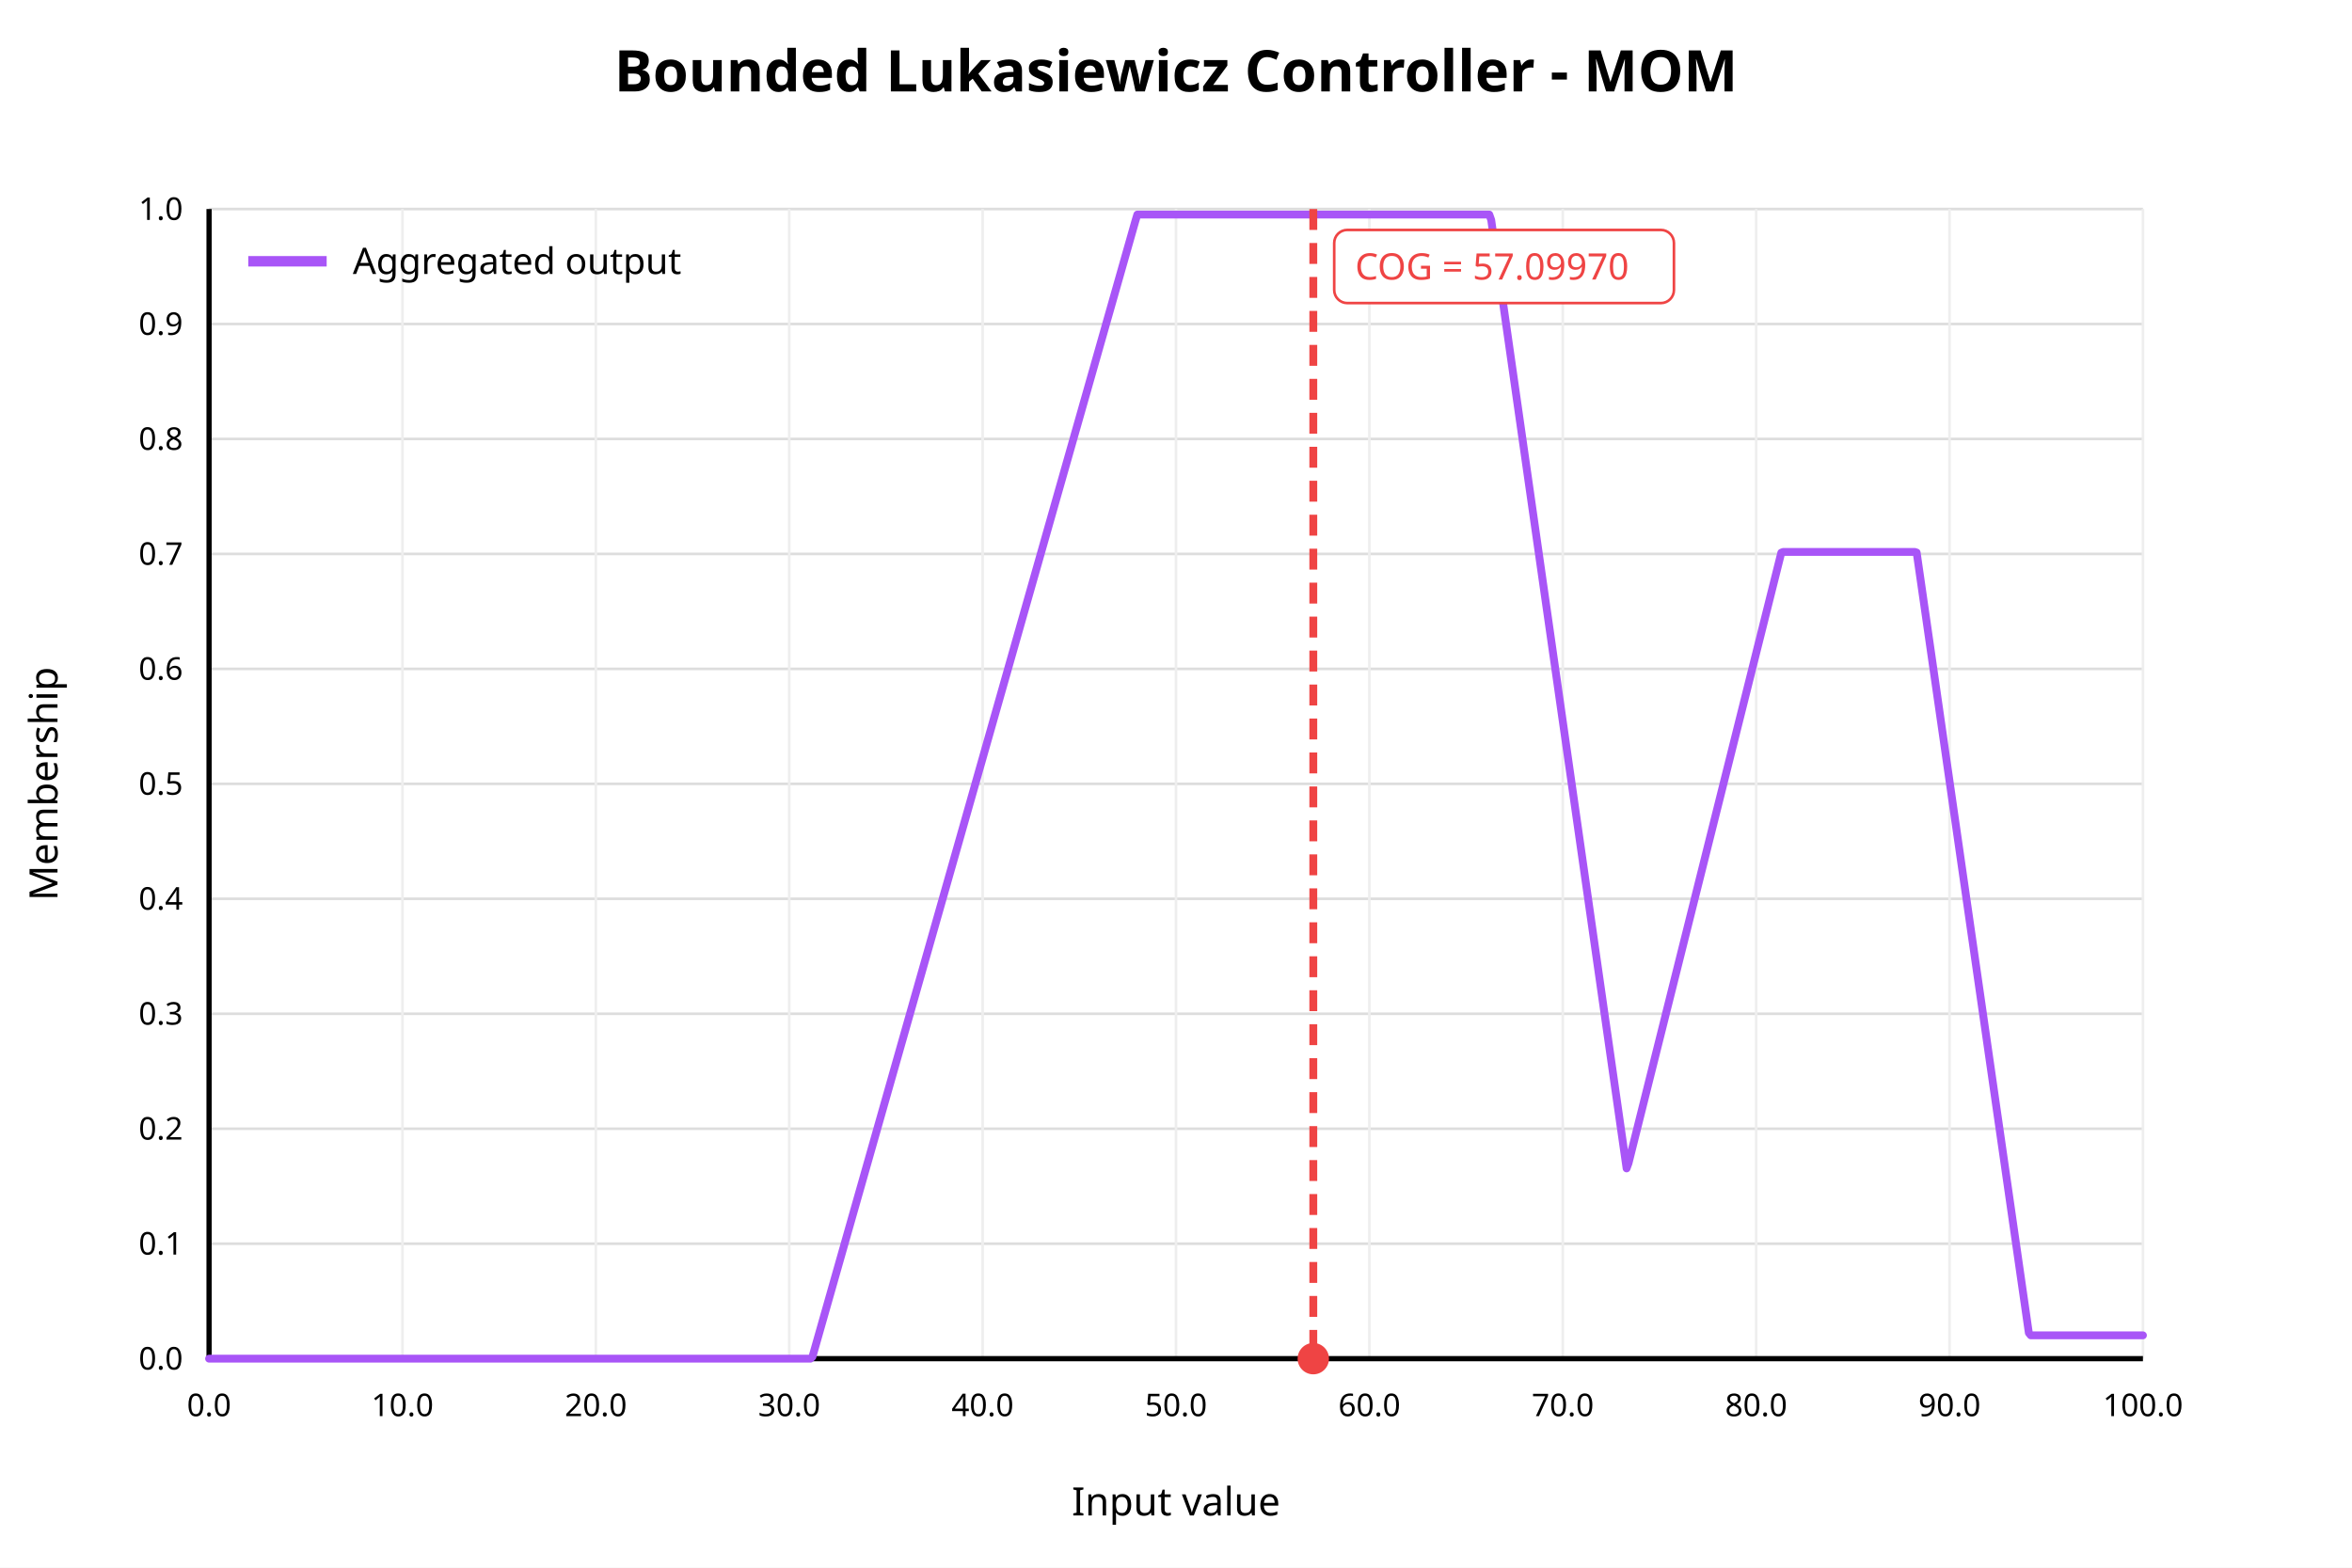
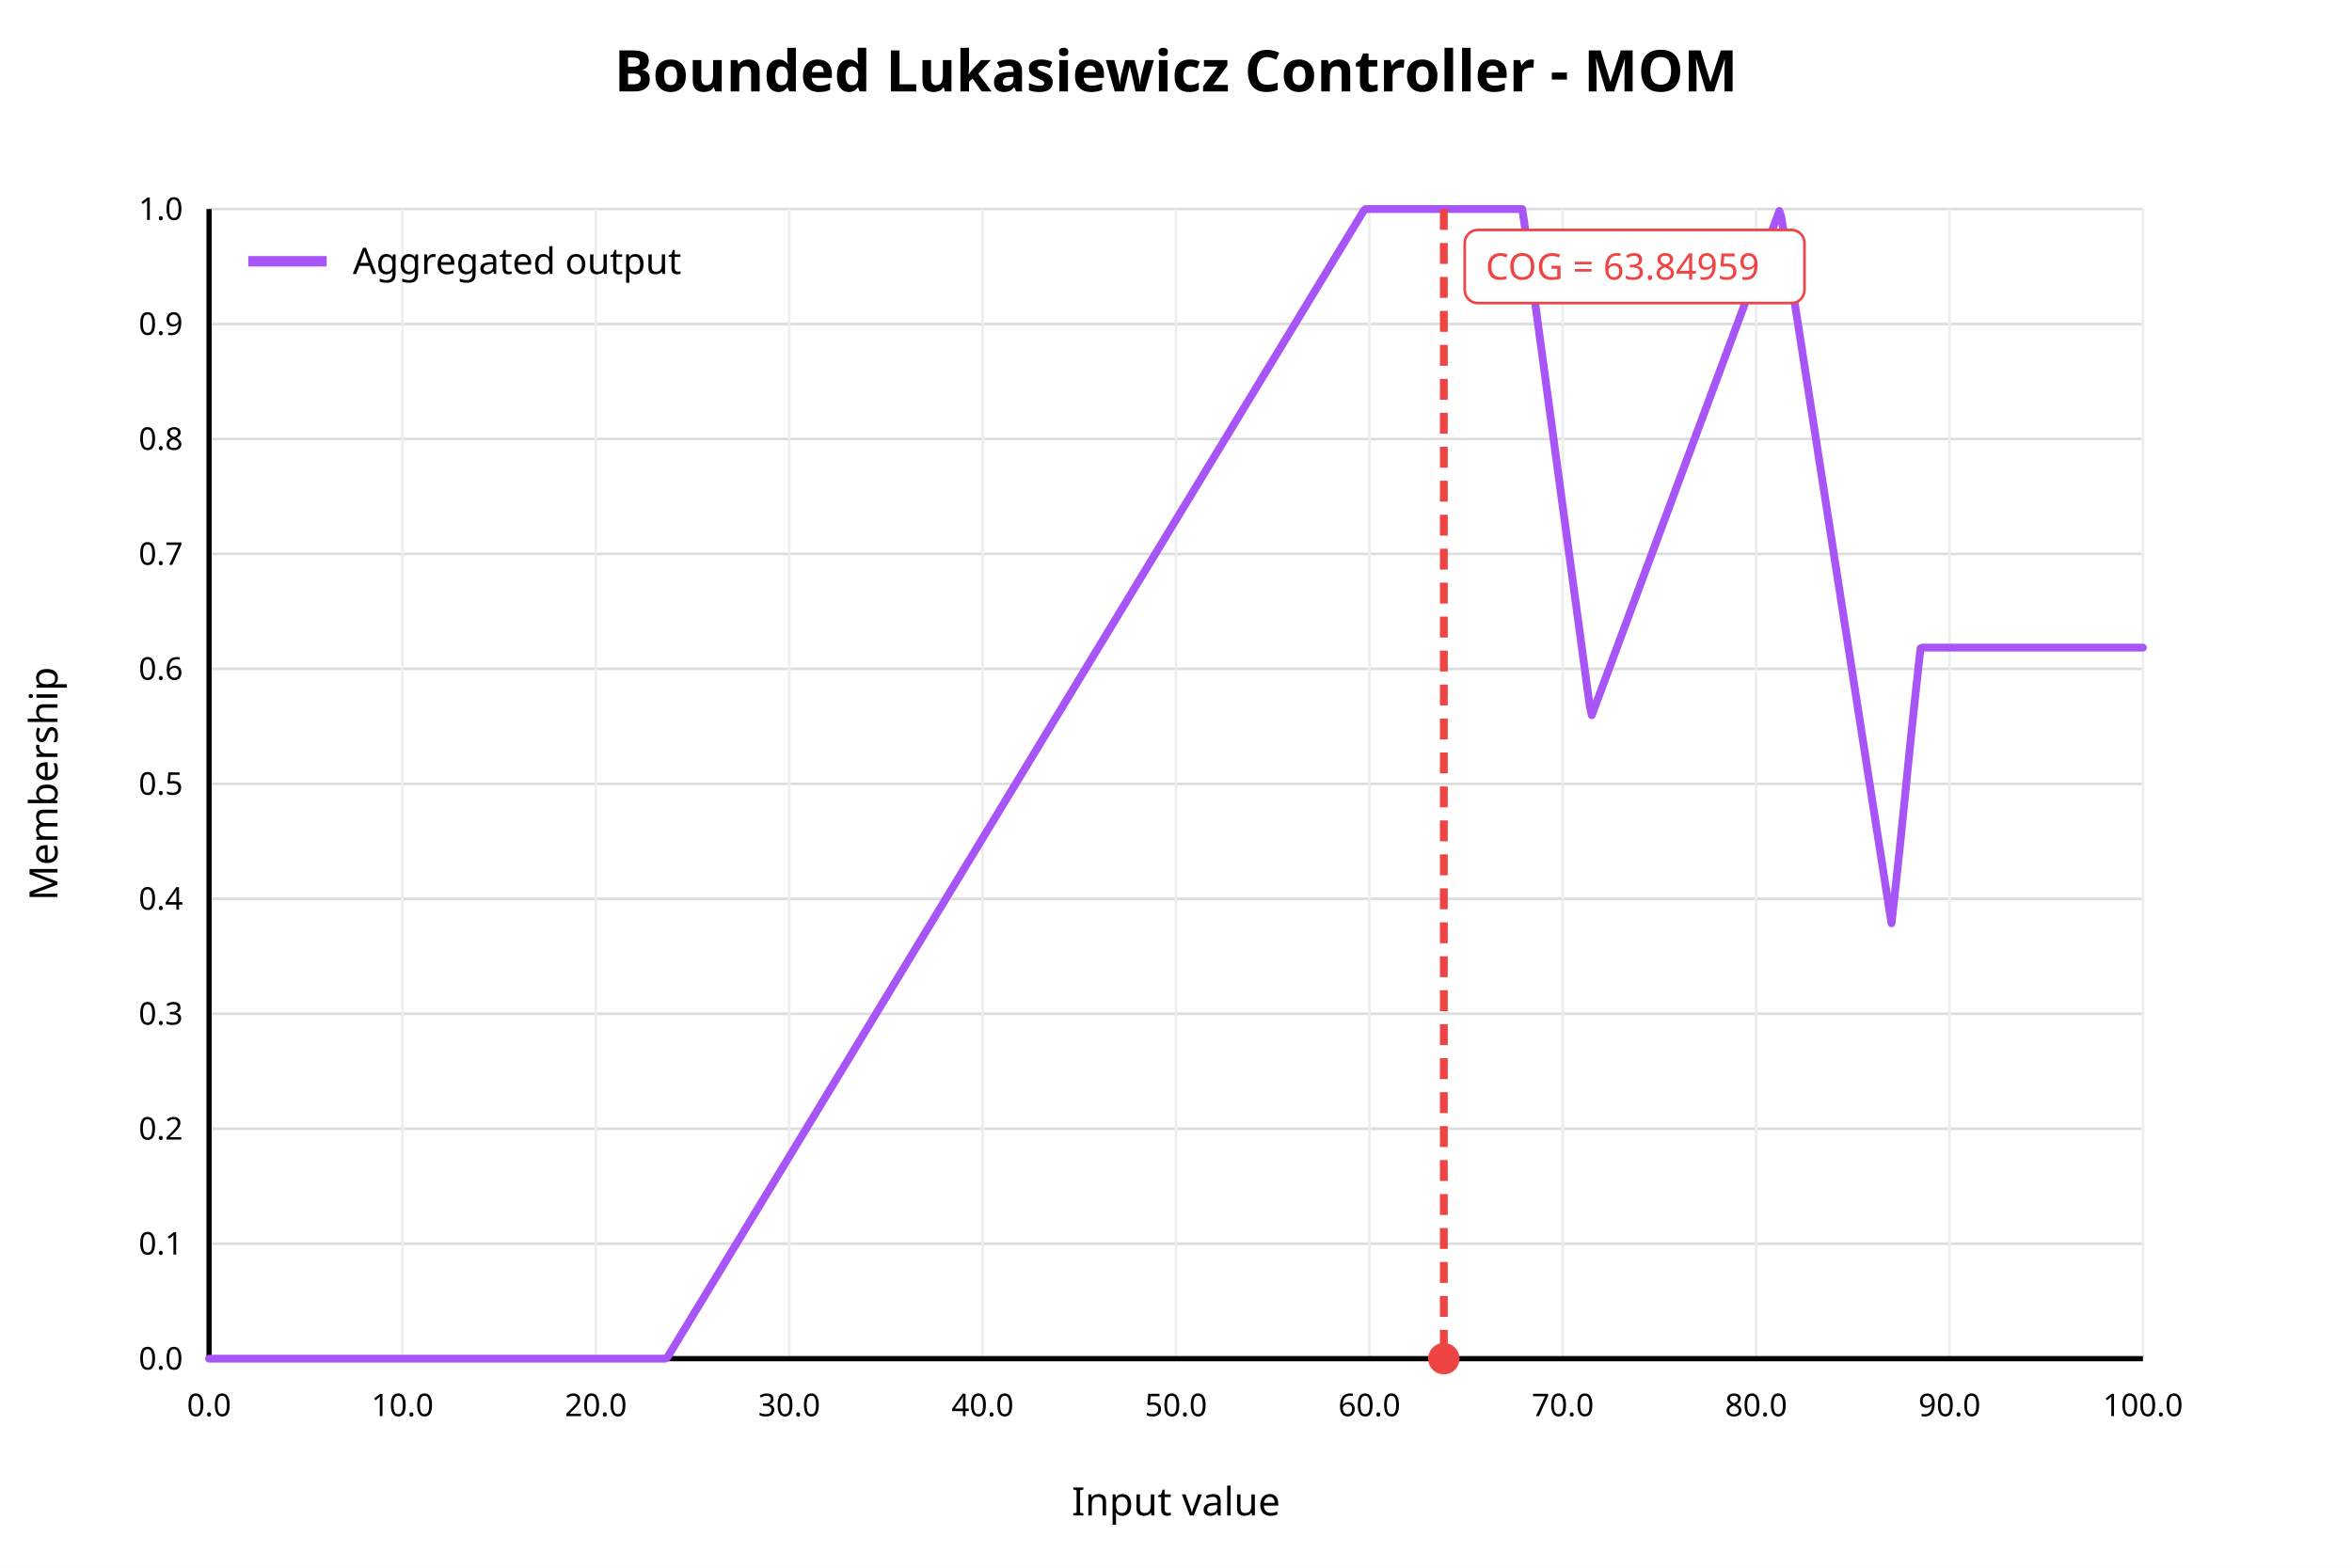
<svg xmlns="http://www.w3.org/2000/svg" width="900" height="600" viewBox="0 0 900 600">
  <rect x="0" y="0" width="900" height="600" fill="white" />
  <text x="450" y="35" text-anchor="middle" font-family="sans-serif" font-size="22" font-weight="bold" fill="black">Bounded Lukasiewicz Controller - MOM</text>
  <line x1="80" y1="520.00" x2="820" y2="520.00" stroke="#dddddd" stroke-width="1" />
  <text x="70" y="520.00" text-anchor="end" dominant-baseline="middle" font-family="sans-serif" font-size="12" fill="black">0.0</text>
  <line x1="80" y1="476.00" x2="820" y2="476.00" stroke="#dddddd" stroke-width="1" />
  <text x="70" y="476.00" text-anchor="end" dominant-baseline="middle" font-family="sans-serif" font-size="12" fill="black">0.1</text>
  <line x1="80" y1="432.00" x2="820" y2="432.00" stroke="#dddddd" stroke-width="1" />
  <text x="70" y="432.00" text-anchor="end" dominant-baseline="middle" font-family="sans-serif" font-size="12" fill="black">0.2</text>
  <line x1="80" y1="388.00" x2="820" y2="388.00" stroke="#dddddd" stroke-width="1" />
  <text x="70" y="388.00" text-anchor="end" dominant-baseline="middle" font-family="sans-serif" font-size="12" fill="black">0.3</text>
  <line x1="80" y1="344.00" x2="820" y2="344.00" stroke="#dddddd" stroke-width="1" />
  <text x="70" y="344.00" text-anchor="end" dominant-baseline="middle" font-family="sans-serif" font-size="12" fill="black">0.4</text>
  <line x1="80" y1="300.00" x2="820" y2="300.00" stroke="#dddddd" stroke-width="1" />
  <text x="70" y="300.00" text-anchor="end" dominant-baseline="middle" font-family="sans-serif" font-size="12" fill="black">0.5</text>
  <line x1="80" y1="256.00" x2="820" y2="256.00" stroke="#dddddd" stroke-width="1" />
  <text x="70" y="256.00" text-anchor="end" dominant-baseline="middle" font-family="sans-serif" font-size="12" fill="black">0.6</text>
  <line x1="80" y1="212.00" x2="820" y2="212.00" stroke="#dddddd" stroke-width="1" />
  <text x="70" y="212.00" text-anchor="end" dominant-baseline="middle" font-family="sans-serif" font-size="12" fill="black">0.7</text>
  <line x1="80" y1="168.00" x2="820" y2="168.00" stroke="#dddddd" stroke-width="1" />
  <text x="70" y="168.00" text-anchor="end" dominant-baseline="middle" font-family="sans-serif" font-size="12" fill="black">0.8</text>
  <line x1="80" y1="124.00" x2="820" y2="124.00" stroke="#dddddd" stroke-width="1" />
  <text x="70" y="124.00" text-anchor="end" dominant-baseline="middle" font-family="sans-serif" font-size="12" fill="black">0.9</text>
  <line x1="80" y1="80.00" x2="820" y2="80.00" stroke="#dddddd" stroke-width="1" />
  <text x="70" y="80.00" text-anchor="end" dominant-baseline="middle" font-family="sans-serif" font-size="12" fill="black">1.0</text>
  <line x1="80.00" y1="80" x2="80.00" y2="520" stroke="#eeeeee" stroke-width="1" />
  <text x="80.00" y="542" text-anchor="middle" font-family="sans-serif" font-size="12" fill="black">0.0</text>
  <line x1="154.00" y1="80" x2="154.00" y2="520" stroke="#eeeeee" stroke-width="1" />
  <text x="154.00" y="542" text-anchor="middle" font-family="sans-serif" font-size="12" fill="black">10.0</text>
  <line x1="228.00" y1="80" x2="228.00" y2="520" stroke="#eeeeee" stroke-width="1" />
  <text x="228.00" y="542" text-anchor="middle" font-family="sans-serif" font-size="12" fill="black">20.0</text>
  <line x1="302.00" y1="80" x2="302.00" y2="520" stroke="#eeeeee" stroke-width="1" />
  <text x="302.00" y="542" text-anchor="middle" font-family="sans-serif" font-size="12" fill="black">30.0</text>
  <line x1="376.00" y1="80" x2="376.00" y2="520" stroke="#eeeeee" stroke-width="1" />
  <text x="376.00" y="542" text-anchor="middle" font-family="sans-serif" font-size="12" fill="black">40.0</text>
  <line x1="450.00" y1="80" x2="450.00" y2="520" stroke="#eeeeee" stroke-width="1" />
  <text x="450.00" y="542" text-anchor="middle" font-family="sans-serif" font-size="12" fill="black">50.0</text>
  <line x1="524.00" y1="80" x2="524.00" y2="520" stroke="#eeeeee" stroke-width="1" />
  <text x="524.00" y="542" text-anchor="middle" font-family="sans-serif" font-size="12" fill="black">60.0</text>
  <line x1="598.00" y1="80" x2="598.00" y2="520" stroke="#eeeeee" stroke-width="1" />
  <text x="598.00" y="542" text-anchor="middle" font-family="sans-serif" font-size="12" fill="black">70.0</text>
  <line x1="672.00" y1="80" x2="672.00" y2="520" stroke="#eeeeee" stroke-width="1" />
  <text x="672.00" y="542" text-anchor="middle" font-family="sans-serif" font-size="12" fill="black">80.0</text>
  <line x1="746.00" y1="80" x2="746.00" y2="520" stroke="#eeeeee" stroke-width="1" />
  <text x="746.00" y="542" text-anchor="middle" font-family="sans-serif" font-size="12" fill="black">90.0</text>
  <line x1="820.00" y1="80" x2="820.00" y2="520" stroke="#eeeeee" stroke-width="1" />
  <text x="820.00" y="542" text-anchor="middle" font-family="sans-serif" font-size="12" fill="black">100.0</text>
  <line x1="80" y1="520" x2="820" y2="520" stroke="black" stroke-width="2" />
  <line x1="80" y1="80" x2="80" y2="520" stroke="black" stroke-width="2" />
  <text x="450" y="580" text-anchor="middle" font-family="sans-serif" font-size="15" fill="black">Input value</text>
  <text x="22" y="300" text-anchor="middle" font-family="sans-serif" font-size="15" fill="black" transform="rotate(-90 22 300)">Membership</text>
-   <polyline fill="none" stroke="#a855f7" stroke-width="3" stroke-linejoin="round" stroke-linecap="round" points="80.00,520.00 80.74,520.00 81.48,520.00 82.22,520.00 82.96,520.00 83.70,520.00 84.44,520.00 85.18,520.00 85.92,520.00 86.66,520.00 87.40,520.00 88.14,520.00 88.88,520.00 89.62,520.00 90.36,520.00 91.10,520.00 91.84,520.00 92.58,520.00 93.32,520.00 94.06,520.00 94.80,520.00 95.54,520.00 96.28,520.00 97.02,520.00 97.76,520.00 98.50,520.00 99.24,520.00 99.98,520.00 100.72,520.00 101.46,520.00 102.20,520.00 102.94,520.00 103.68,520.00 104.42,520.00 105.16,520.00 105.90,520.00 106.64,520.00 107.38,520.00 108.12,520.00 108.86,520.00 109.60,520.00 110.34,520.00 111.08,520.00 111.82,520.00 112.56,520.00 113.30,520.00 114.04,520.00 114.78,520.00 115.52,520.00 116.26,520.00 117.00,520.00 117.74,520.00 118.48,520.00 119.22,520.00 119.96,520.00 120.70,520.00 121.44,520.00 122.18,520.00 122.92,520.00 123.66,520.00 124.40,520.00 125.14,520.00 125.88,520.00 126.62,520.00 127.36,520.00 128.10,520.00 128.84,520.00 129.58,520.00 130.32,520.00 131.06,520.00 131.80,520.00 132.54,520.00 133.28,520.00 134.02,520.00 134.76,520.00 135.50,520.00 136.24,520.00 136.98,520.00 137.72,520.00 138.46,520.00 139.20,520.00 139.94,520.00 140.68,520.00 141.42,520.00 142.16,520.00 142.90,520.00 143.64,520.00 144.38,520.00 145.12,520.00 145.86,520.00 146.60,520.00 147.34,520.00 148.08,520.00 148.82,520.00 149.56,520.00 150.30,520.00 151.04,520.00 151.78,520.00 152.52,520.00 153.26,520.00 154.00,520.00 154.74,520.00 155.48,520.00 156.22,520.00 156.96,520.00 157.70,520.00 158.44,520.00 159.18,520.00 159.92,520.00 160.66,520.00 161.40,520.00 162.14,520.00 162.88,520.00 163.62,520.00 164.36,520.00 165.10,520.00 165.84,520.00 166.58,520.00 167.32,520.00 168.06,520.00 168.80,520.00 169.54,520.00 170.28,520.00 171.02,520.00 171.76,520.00 172.50,520.00 173.24,520.00 173.98,520.00 174.72,520.00 175.46,520.00 176.20,520.00 176.94,520.00 177.68,520.00 178.42,520.00 179.16,520.00 179.90,520.00 180.64,520.00 181.38,520.00 182.12,520.00 182.86,520.00 183.60,520.00 184.34,520.00 185.08,520.00 185.82,520.00 186.56,520.00 187.30,520.00 188.04,520.00 188.78,520.00 189.52,520.00 190.26,520.00 191.00,520.00 191.74,520.00 192.48,520.00 193.22,520.00 193.96,520.00 194.70,520.00 195.44,520.00 196.18,520.00 196.92,520.00 197.66,520.00 198.40,520.00 199.14,520.00 199.88,520.00 200.62,520.00 201.36,520.00 202.10,520.00 202.84,520.00 203.58,520.00 204.32,520.00 205.06,520.00 205.80,520.00 206.54,520.00 207.28,520.00 208.02,520.00 208.76,520.00 209.50,520.00 210.24,520.00 210.98,520.00 211.72,520.00 212.46,520.00 213.20,520.00 213.94,520.00 214.68,520.00 215.42,520.00 216.16,520.00 216.90,520.00 217.64,520.00 218.38,520.00 219.12,520.00 219.86,520.00 220.60,520.00 221.34,520.00 222.08,520.00 222.82,520.00 223.56,520.00 224.30,520.00 225.04,520.00 225.78,520.00 226.52,520.00 227.26,520.00 228.00,520.00 228.74,520.00 229.48,520.00 230.22,520.00 230.96,520.00 231.70,520.00 232.44,520.00 233.18,520.00 233.92,520.00 234.66,520.00 235.40,520.00 236.14,520.00 236.88,520.00 237.62,520.00 238.36,520.00 239.10,520.00 239.84,520.00 240.58,520.00 241.32,520.00 242.06,520.00 242.80,520.00 243.54,520.00 244.28,520.00 245.02,520.00 245.76,520.00 246.50,520.00 247.24,520.00 247.98,520.00 248.72,520.00 249.46,520.00 250.20,520.00 250.94,520.00 251.68,520.00 252.42,520.00 253.16,520.00 253.90,520.00 254.64,520.00 255.38,520.00 256.12,520.00 256.86,520.00 257.60,520.00 258.34,520.00 259.08,520.00 259.82,520.00 260.56,520.00 261.30,520.00 262.04,520.00 262.78,520.00 263.52,520.00 264.26,520.00 265.00,520.00 265.74,520.00 266.48,520.00 267.22,520.00 267.96,520.00 268.70,520.00 269.44,520.00 270.18,520.00 270.92,520.00 271.66,520.00 272.40,520.00 273.14,520.00 273.88,520.00 274.62,520.00 275.36,520.00 276.10,520.00 276.84,520.00 277.58,520.00 278.32,520.00 279.06,520.00 279.80,520.00 280.54,520.00 281.28,520.00 282.02,520.00 282.76,520.00 283.50,520.00 284.24,520.00 284.98,520.00 285.72,520.00 286.46,520.00 287.20,520.00 287.94,520.00 288.68,520.00 289.42,520.00 290.16,520.00 290.90,520.00 291.64,520.00 292.38,520.00 293.12,520.00 293.86,520.00 294.60,520.00 295.34,520.00 296.08,520.00 296.82,520.00 297.56,520.00 298.30,520.00 299.04,520.00 299.78,520.00 300.52,520.00 301.26,520.00 302.00,520.00 302.74,520.00 303.48,520.00 304.22,520.00 304.96,520.00 305.70,520.00 306.44,520.00 307.18,520.00 307.92,520.00 308.66,520.00 309.40,520.00 310.14,520.00 310.88,519.29 311.62,516.69 312.36,514.08 313.10,511.48 313.84,508.88 314.58,506.27 315.32,503.67 316.06,501.07 316.80,498.46 317.54,495.86 318.28,493.26 319.02,490.65 319.76,488.05 320.50,485.45 321.24,482.84 321.98,480.24 322.72,477.64 323.46,475.03 324.20,472.43 324.94,469.83 325.68,467.23 326.42,464.62 327.16,462.02 327.90,459.42 328.64,456.81 329.38,454.21 330.12,451.61 330.86,449.00 331.60,446.40 332.34,443.80 333.08,441.19 333.82,438.59 334.56,435.99 335.30,433.38 336.04,430.78 336.78,428.18 337.52,425.57 338.26,422.97 339.00,420.37 339.74,417.76 340.48,415.16 341.22,412.56 341.96,409.95 342.70,407.35 343.44,404.75 344.18,402.15 344.92,399.54 345.66,396.94 346.40,394.34 347.14,391.73 347.88,389.13 348.62,386.53 349.36,383.92 350.10,381.32 350.84,378.72 351.58,376.11 352.32,373.51 353.06,370.91 353.80,368.30 354.54,365.70 355.28,363.10 356.02,360.49 356.76,357.89 357.50,355.29 358.24,352.68 358.98,350.08 359.72,347.48 360.46,344.88 361.20,342.27 361.94,339.67 362.68,337.07 363.42,334.46 364.16,331.86 364.90,329.26 365.64,326.65 366.38,324.05 367.12,321.45 367.86,318.84 368.60,316.24 369.34,313.64 370.08,311.03 370.82,308.43 371.56,305.83 372.30,303.22 373.04,300.62 373.78,298.02 374.52,295.41 375.26,292.81 376.00,290.21 376.74,287.60 377.48,285.00 378.22,282.40 378.96,279.80 379.70,277.19 380.44,274.59 381.18,271.99 381.92,269.38 382.66,266.78 383.40,264.18 384.14,261.57 384.88,258.97 385.62,256.37 386.36,253.76 387.10,251.16 387.84,248.56 388.58,245.95 389.32,243.35 390.06,240.75 390.80,238.14 391.54,235.54 392.28,232.94 393.02,230.33 393.76,227.73 394.50,225.13 395.24,222.52 395.98,219.92 396.72,217.32 397.46,214.72 398.20,212.11 398.94,209.51 399.68,206.91 400.42,204.30 401.16,201.70 401.90,199.10 402.64,196.49 403.38,193.89 404.12,191.29 404.86,188.68 405.60,186.08 406.34,183.48 407.08,180.87 407.82,178.27 408.56,175.67 409.30,173.06 410.04,170.46 410.78,167.86 411.52,165.25 412.26,162.65 413.00,160.05 413.74,157.45 414.48,154.84 415.22,152.24 415.96,149.64 416.70,147.03 417.44,144.43 418.18,141.83 418.92,139.22 419.66,136.62 420.40,134.02 421.14,131.41 421.88,128.81 422.62,126.21 423.36,123.60 424.10,121.00 424.84,118.40 425.58,115.79 426.32,113.19 427.06,110.59 427.80,107.98 428.54,105.38 429.28,102.78 430.02,100.18 430.76,97.57 431.50,94.97 432.24,92.37 432.98,89.76 433.72,87.16 434.46,84.56 435.20,82.12 435.94,82.12 436.68,82.12 437.42,82.12 438.16,82.12 438.90,82.12 439.64,82.12 440.38,82.12 441.12,82.12 441.86,82.12 442.60,82.12 443.34,82.12 444.08,82.12 444.82,82.12 445.56,82.12 446.30,82.12 447.04,82.12 447.78,82.12 448.52,82.12 449.26,82.12 450.00,82.12 450.74,82.12 451.48,82.12 452.22,82.12 452.96,82.12 453.70,82.12 454.44,82.12 455.18,82.12 455.92,82.12 456.66,82.12 457.40,82.12 458.14,82.12 458.88,82.12 459.62,82.12 460.36,82.12 461.10,82.12 461.84,82.12 462.58,82.12 463.32,82.12 464.06,82.12 464.80,82.12 465.54,82.12 466.28,82.12 467.02,82.12 467.76,82.12 468.50,82.12 469.24,82.12 469.98,82.12 470.72,82.12 471.46,82.12 472.20,82.12 472.94,82.12 473.68,82.12 474.42,82.12 475.16,82.12 475.90,82.12 476.64,82.12 477.38,82.12 478.12,82.12 478.86,82.12 479.60,82.12 480.34,82.12 481.08,82.12 481.82,82.12 482.56,82.12 483.30,82.12 484.04,82.12 484.78,82.12 485.52,82.12 486.26,82.12 487.00,82.12 487.74,82.12 488.48,82.12 489.22,82.12 489.96,82.12 490.70,82.12 491.44,82.12 492.18,82.12 492.92,82.12 493.66,82.12 494.40,82.12 495.14,82.12 495.88,82.12 496.62,82.12 497.36,82.12 498.10,82.12 498.84,82.12 499.58,82.12 500.32,82.12 501.06,82.12 501.80,82.12 502.54,82.12 503.28,82.12 504.02,82.12 504.76,82.12 505.50,82.12 506.24,82.12 506.98,82.12 507.72,82.12 508.46,82.12 509.20,82.12 509.94,82.12 510.68,82.12 511.42,82.12 512.16,82.12 512.90,82.12 513.64,82.12 514.38,82.12 515.12,82.12 515.86,82.12 516.60,82.12 517.34,82.12 518.08,82.12 518.82,82.12 519.56,82.12 520.30,82.12 521.04,82.12 521.78,82.12 522.52,82.12 523.26,82.12 524.00,82.12 524.74,82.12 525.48,82.12 526.22,82.12 526.96,82.12 527.70,82.12 528.44,82.12 529.18,82.12 529.92,82.12 530.66,82.12 531.40,82.12 532.14,82.12 532.88,82.12 533.62,82.12 534.36,82.12 535.10,82.12 535.84,82.12 536.58,82.12 537.32,82.12 538.06,82.12 538.80,82.12 539.54,82.12 540.28,82.12 541.02,82.12 541.76,82.12 542.50,82.12 543.24,82.12 543.98,82.12 544.72,82.12 545.46,82.12 546.20,82.12 546.94,82.12 547.68,82.12 548.42,82.12 549.16,82.12 549.90,82.12 550.64,82.12 551.38,82.12 552.12,82.12 552.86,82.12 553.60,82.12 554.34,82.12 555.08,82.12 555.82,82.12 556.56,82.12 557.30,82.12 558.04,82.12 558.78,82.12 559.52,82.12 560.26,82.12 561.00,82.12 561.74,82.12 562.48,82.12 563.22,82.12 563.96,82.12 564.70,82.12 565.44,82.12 566.18,82.12 566.92,82.12 567.66,82.12 568.40,82.12 569.14,82.12 569.88,82.12 570.62,84.21 571.36,89.39 572.10,94.58 572.84,99.76 573.58,104.95 574.32,110.13 575.06,115.32 575.80,120.50 576.54,125.69 577.28,130.87 578.02,136.06 578.76,141.24 579.50,146.43 580.24,151.61 580.98,156.80 581.72,161.99 582.46,167.17 583.20,172.36 583.94,177.54 584.68,182.73 585.42,187.91 586.16,193.10 586.90,198.28 587.64,203.47 588.38,208.65 589.12,213.84 589.86,219.02 590.60,224.21 591.34,229.39 592.08,234.58 592.82,239.77 593.56,244.95 594.30,250.14 595.04,255.32 595.78,260.51 596.52,265.69 597.26,270.88 598.00,276.06 598.74,281.25 599.48,286.43 600.22,291.62 600.96,296.80 601.70,301.99 602.44,307.17 603.18,312.36 603.92,317.54 604.66,322.73 605.40,327.92 606.14,333.10 606.88,338.29 607.62,343.47 608.36,348.66 609.10,353.84 609.84,359.03 610.58,364.21 611.32,369.40 612.06,374.58 612.80,379.77 613.54,384.95 614.28,390.14 615.02,395.32 615.76,400.51 616.50,405.70 617.24,410.88 617.98,416.07 618.72,421.25 619.46,426.44 620.20,431.62 620.94,436.81 621.68,441.99 622.42,447.18 623.16,445.18 623.90,442.22 624.64,439.26 625.38,436.30 626.12,433.35 626.86,430.39 627.60,427.43 628.34,424.47 629.08,421.51 629.82,418.56 630.56,415.60 631.30,412.64 632.04,409.68 632.78,406.73 633.52,403.77 634.26,400.81 635.00,397.85 635.74,394.90 636.48,391.94 637.22,388.98 637.96,386.02 638.70,383.07 639.44,380.11 640.18,377.15 640.92,374.19 641.66,371.24 642.40,368.28 643.14,365.32 643.88,362.36 644.62,359.40 645.36,356.45 646.10,353.49 646.84,350.53 647.58,347.57 648.32,344.62 649.06,341.66 649.80,338.70 650.54,335.74 651.28,332.79 652.02,329.83 652.76,326.87 653.50,323.91 654.24,320.96 654.98,318.00 655.72,315.04 656.46,312.08 657.20,309.13 657.94,306.17 658.68,303.21 659.42,300.25 660.16,297.29 660.90,294.34 661.64,291.38 662.38,288.42 663.12,285.46 663.86,282.51 664.60,279.55 665.34,276.59 666.08,273.63 666.82,270.68 667.56,267.72 668.30,264.76 669.04,261.80 669.78,258.85 670.52,255.89 671.26,252.93 672.00,249.97 672.74,247.01 673.48,244.06 674.22,241.10 674.96,238.14 675.70,235.18 676.44,232.23 677.18,229.27 677.92,226.31 678.66,223.35 679.40,220.40 680.14,217.44 680.88,214.48 681.62,211.52 682.36,211.23 683.10,211.23 683.84,211.23 684.58,211.23 685.32,211.23 686.06,211.23 686.80,211.23 687.54,211.23 688.28,211.23 689.02,211.23 689.76,211.23 690.50,211.23 691.24,211.23 691.98,211.23 692.72,211.23 693.46,211.23 694.20,211.23 694.94,211.23 695.68,211.23 696.42,211.23 697.16,211.23 697.90,211.23 698.64,211.23 699.38,211.23 700.12,211.23 700.86,211.23 701.60,211.23 702.34,211.23 703.08,211.23 703.82,211.23 704.56,211.23 705.30,211.23 706.04,211.23 706.78,211.23 707.52,211.23 708.26,211.23 709.00,211.23 709.74,211.23 710.48,211.23 711.22,211.23 711.96,211.23 712.70,211.23 713.44,211.23 714.18,211.23 714.92,211.23 715.66,211.23 716.40,211.23 717.14,211.23 717.88,211.23 718.62,211.23 719.36,211.23 720.10,211.23 720.84,211.23 721.58,211.23 722.32,211.23 723.06,211.23 723.80,211.23 724.54,211.23 725.28,211.23 726.02,211.23 726.76,211.23 727.50,211.23 728.24,211.23 728.98,211.23 729.72,211.23 730.46,211.23 731.20,211.23 731.94,211.23 732.68,211.23 733.42,211.47 734.16,216.62 734.90,221.77 735.64,226.92 736.38,232.07 737.12,237.22 737.86,242.37 738.60,247.51 739.34,252.66 740.08,257.81 740.82,262.96 741.56,268.11 742.30,273.26 743.04,278.41 743.78,283.56 744.52,288.71 745.26,293.86 746.00,299.01 746.74,304.16 747.48,309.31 748.22,314.46 748.96,319.61 749.70,324.76 750.44,329.91 751.18,335.06 751.92,340.20 752.66,345.35 753.40,350.50 754.14,355.65 754.88,360.80 755.62,365.95 756.36,371.10 757.10,376.25 757.84,381.40 758.58,386.55 759.32,391.70 760.06,396.85 760.80,402.00 761.54,407.15 762.28,412.30 763.02,417.45 763.76,422.60 764.50,427.74 765.24,432.89 765.98,438.04 766.72,443.19 767.46,448.34 768.20,453.49 768.94,458.64 769.68,463.79 770.42,468.94 771.16,474.09 771.90,479.24 772.64,484.39 773.38,489.54 774.12,494.69 774.86,499.84 775.60,504.99 776.34,510.14 777.08,511.07 777.82,511.07 778.56,511.07 779.30,511.07 780.04,511.07 780.78,511.07 781.52,511.07 782.26,511.07 783.00,511.07 783.74,511.07 784.48,511.07 785.22,511.07 785.96,511.07 786.70,511.07 787.44,511.07 788.18,511.07 788.92,511.07 789.66,511.07 790.40,511.07 791.14,511.07 791.88,511.07 792.62,511.07 793.36,511.07 794.10,511.07 794.84,511.07 795.58,511.07 796.32,511.07 797.06,511.07 797.80,511.07 798.54,511.07 799.28,511.07 800.02,511.07 800.76,511.07 801.50,511.07 802.24,511.07 802.98,511.07 803.72,511.07 804.46,511.07 805.20,511.07 805.94,511.07 806.68,511.07 807.42,511.07 808.16,511.07 808.90,511.07 809.64,511.07 810.38,511.07 811.12,511.07 811.86,511.07 812.60,511.07 813.34,511.07 814.08,511.07 814.82,511.07 815.56,511.07 816.30,511.07 817.04,511.07 817.78,511.07 818.52,511.07 819.26,511.07 820.00,511.07" />
-   <line x1="502.54" y1="80" x2="502.54" y2="520" stroke="#ef4444" stroke-width="3" stroke-dasharray="8 5" />
-   <circle cx="502.54" cy="520" r="6" fill="#ef4444" />
-   <rect x="510.54" y="88" width="130" height="28" rx="5" fill="white" stroke="#ef4444" />
-   <text x="518.54" y="107" font-family="sans-serif" font-size="14" fill="#ef4444">COG = 57.09970</text>
+   <polyline fill="none" stroke="#a855f7" stroke-width="3" stroke-linejoin="round" stroke-linecap="round" points="80.00,520.00 80.74,520.00 81.48,520.00 82.22,520.00 82.96,520.00 83.70,520.00 84.44,520.00 85.18,520.00 85.92,520.00 86.66,520.00 87.40,520.00 88.14,520.00 88.88,520.00 89.62,520.00 90.36,520.00 91.10,520.00 91.84,520.00 92.58,520.00 93.32,520.00 94.06,520.00 94.80,520.00 95.54,520.00 96.28,520.00 97.02,520.00 97.76,520.00 98.50,520.00 99.24,520.00 99.98,520.00 100.72,520.00 101.46,520.00 102.20,520.00 102.94,520.00 103.68,520.00 104.42,520.00 105.16,520.00 105.90,520.00 106.64,520.00 107.38,520.00 108.12,520.00 108.86,520.00 109.60,520.00 110.34,520.00 111.08,520.00 111.82,520.00 112.56,520.00 113.30,520.00 114.04,520.00 114.78,520.00 115.52,520.00 116.26,520.00 117.00,520.00 117.74,520.00 118.48,520.00 119.22,520.00 119.96,520.00 120.70,520.00 121.44,520.00 122.18,520.00 122.92,520.00 123.66,520.00 124.40,520.00 125.14,520.00 125.88,520.00 126.62,520.00 127.36,520.00 128.10,520.00 128.84,520.00 129.58,520.00 130.32,520.00 131.06,520.00 131.80,520.00 132.54,520.00 133.28,520.00 134.02,520.00 134.76,520.00 135.50,520.00 136.24,520.00 136.98,520.00 137.72,520.00 138.46,520.00 139.20,520.00 139.94,520.00 140.68,520.00 141.42,520.00 142.16,520.00 142.90,520.00 143.64,520.00 144.38,520.00 145.12,520.00 145.86,520.00 146.60,520.00 147.34,520.00 148.08,520.00 148.82,520.00 149.56,520.00 150.30,520.00 151.04,520.00 151.78,520.00 152.52,520.00 153.26,520.00 154.00,520.00 154.74,520.00 155.48,520.00 156.22,520.00 156.96,520.00 157.70,520.00 158.44,520.00 159.18,520.00 159.92,520.00 160.66,520.00 161.40,520.00 162.14,520.00 162.88,520.00 163.62,520.00 164.36,520.00 165.10,520.00 165.84,520.00 166.58,520.00 167.32,520.00 168.06,520.00 168.80,520.00 169.54,520.00 170.28,520.00 171.02,520.00 171.76,520.00 172.50,520.00 173.24,520.00 173.98,520.00 174.72,520.00 175.46,520.00 176.20,520.00 176.94,520.00 177.68,520.00 178.42,520.00 179.16,520.00 179.90,520.00 180.64,520.00 181.38,520.00 182.12,520.00 182.86,520.00 183.60,520.00 184.34,520.00 185.08,520.00 185.82,520.00 186.56,520.00 187.30,520.00 188.04,520.00 188.78,520.00 189.52,520.00 190.26,520.00 191.00,520.00 191.74,520.00 192.48,520.00 193.22,520.00 193.96,520.00 194.70,520.00 195.44,520.00 196.18,520.00 196.92,520.00 197.66,520.00 198.40,520.00 199.14,520.00 199.88,520.00 200.62,520.00 201.36,520.00 202.10,520.00 202.84,520.00 203.58,520.00 204.32,520.00 205.06,520.00 205.80,520.00 206.54,520.00 207.28,520.00 208.02,520.00 208.76,520.00 209.50,520.00 210.24,520.00 210.98,520.00 211.72,520.00 212.46,520.00 213.20,520.00 213.94,520.00 214.68,520.00 215.42,520.00 216.16,520.00 216.90,520.00 217.64,520.00 218.38,520.00 219.12,520.00 219.86,520.00 220.60,520.00 221.34,520.00 222.08,520.00 222.82,520.00 223.56,520.00 224.30,520.00 225.04,520.00 225.78,520.00 226.52,520.00 227.26,520.00 228.00,520.00 228.74,520.00 229.48,520.00 230.22,520.00 230.96,520.00 231.70,520.00 232.44,520.00 233.18,520.00 233.92,520.00 234.66,520.00 235.40,520.00 236.14,520.00 236.88,520.00 237.62,520.00 238.36,520.00 239.10,520.00 239.84,520.00 240.58,520.00 241.32,520.00 242.06,520.00 242.80,520.00 243.54,520.00 244.28,520.00 245.02,520.00 245.76,520.00 246.50,520.00 247.24,520.00 247.98,520.00 248.72,520.00 249.46,520.00 250.20,520.00 250.94,520.00 251.68,520.00 252.42,520.00 253.16,520.00 253.90,520.00 254.64,520.00 255.38,519.49 256.12,518.27 256.86,517.05 257.60,515.83 258.34,514.61 259.08,513.39 259.82,512.17 260.56,510.95 261.30,509.73 262.04,508.52 262.78,507.30 263.52,506.08 264.26,504.86 265.00,503.64 265.74,502.42 266.48,501.20 267.22,499.98 267.96,498.77 268.70,497.55 269.44,496.33 270.18,495.11 270.92,493.89 271.66,492.67 272.40,491.45 273.14,490.23 273.88,489.01 274.62,487.80 275.36,486.58 276.10,485.36 276.84,484.14 277.58,482.92 278.32,481.70 279.06,480.48 279.80,479.26 280.54,478.04 281.28,476.83 282.02,475.61 282.76,474.39 283.50,473.17 284.24,471.95 284.98,470.73 285.72,469.51 286.46,468.29 287.20,467.08 287.94,465.86 288.68,464.64 289.42,463.42 290.16,462.20 290.90,460.98 291.64,459.76 292.38,458.54 293.12,457.32 293.86,456.11 294.60,454.89 295.34,453.67 296.08,452.45 296.82,451.23 297.56,450.01 298.30,448.79 299.04,447.57 299.78,446.35 300.52,445.14 301.26,443.92 302.00,442.70 302.74,441.48 303.48,440.26 304.22,439.04 304.96,437.82 305.70,436.60 306.44,435.39 307.18,434.17 307.92,432.95 308.66,431.73 309.40,430.51 310.14,429.29 310.88,428.07 311.62,426.85 312.36,425.63 313.10,424.42 313.84,423.20 314.58,421.98 315.32,420.76 316.06,419.54 316.80,418.32 317.54,417.10 318.28,415.88 319.02,414.66 319.76,413.45 320.50,412.23 321.24,411.01 321.98,409.79 322.72,408.57 323.46,407.35 324.20,406.13 324.94,404.91 325.68,403.70 326.42,402.48 327.16,401.26 327.90,400.04 328.64,398.82 329.38,397.60 330.12,396.38 330.86,395.16 331.60,393.94 332.34,392.73 333.08,391.51 333.82,390.29 334.56,389.07 335.30,387.85 336.04,386.63 336.78,385.41 337.52,384.19 338.26,382.97 339.00,381.76 339.74,380.54 340.48,379.32 341.22,378.10 341.96,376.88 342.70,375.66 343.44,374.44 344.18,373.22 344.92,372.01 345.66,370.79 346.40,369.57 347.14,368.35 347.88,367.13 348.62,365.91 349.36,364.69 350.10,363.47 350.84,362.25 351.58,361.04 352.32,359.82 353.06,358.60 353.80,357.38 354.54,356.16 355.28,354.94 356.02,353.72 356.76,352.50 357.50,351.28 358.24,350.07 358.98,348.85 359.72,347.63 360.46,346.41 361.20,345.19 361.94,343.97 362.68,342.75 363.42,341.53 364.16,340.32 364.90,339.10 365.64,337.88 366.38,336.66 367.12,335.44 367.86,334.22 368.60,333.00 369.34,331.78 370.08,330.56 370.82,329.35 371.56,328.13 372.30,326.91 373.04,325.69 373.78,324.47 374.52,323.25 375.26,322.03 376.00,320.81 376.74,319.59 377.48,318.38 378.22,317.16 378.96,315.94 379.70,314.72 380.44,313.50 381.18,312.28 381.92,311.06 382.66,309.84 383.40,308.62 384.14,307.41 384.88,306.19 385.62,304.97 386.36,303.75 387.10,302.53 387.84,301.31 388.58,300.09 389.32,298.87 390.06,297.66 390.80,296.44 391.54,295.22 392.28,294.00 393.02,292.78 393.76,291.56 394.50,290.34 395.24,289.12 395.98,287.90 396.72,286.69 397.46,285.47 398.20,284.25 398.94,283.03 399.68,281.81 400.42,280.59 401.16,279.37 401.90,278.15 402.64,276.93 403.38,275.72 404.12,274.50 404.86,273.28 405.60,272.06 406.34,270.84 407.08,269.62 407.82,268.40 408.56,267.18 409.30,265.97 410.04,264.75 410.78,263.53 411.52,262.31 412.26,261.09 413.00,259.87 413.74,258.65 414.48,257.43 415.22,256.21 415.96,255.00 416.70,253.78 417.44,252.56 418.18,251.34 418.92,250.12 419.66,248.90 420.40,247.68 421.14,246.46 421.88,245.24 422.62,244.03 423.36,242.81 424.10,241.59 424.84,240.37 425.58,239.15 426.32,237.93 427.06,236.71 427.80,235.49 428.54,234.28 429.28,233.06 430.02,231.84 430.76,230.62 431.50,229.40 432.24,228.18 432.98,226.96 433.72,225.74 434.46,224.52 435.20,223.31 435.94,222.09 436.68,220.87 437.42,219.65 438.16,218.43 438.90,217.21 439.64,215.99 440.38,214.77 441.12,213.55 441.86,212.34 442.60,211.12 443.34,209.90 444.08,208.68 444.82,207.46 445.56,206.24 446.30,205.02 447.04,203.80 447.78,202.59 448.52,201.37 449.26,200.15 450.00,198.93 450.74,197.71 451.48,196.49 452.22,195.27 452.96,194.05 453.70,192.83 454.44,191.62 455.18,190.40 455.92,189.18 456.66,187.96 457.40,186.74 458.14,185.52 458.88,184.30 459.62,183.08 460.36,181.86 461.10,180.65 461.84,179.43 462.58,178.21 463.32,176.99 464.06,175.77 464.80,174.55 465.54,173.33 466.28,172.11 467.02,170.90 467.76,169.68 468.50,168.46 469.24,167.24 469.98,166.02 470.72,164.80 471.46,163.58 472.20,162.36 472.94,161.14 473.68,159.93 474.42,158.71 475.16,157.49 475.90,156.27 476.64,155.05 477.38,153.83 478.12,152.61 478.86,151.39 479.60,150.17 480.34,148.96 481.08,147.74 481.82,146.52 482.56,145.30 483.30,144.08 484.04,142.86 484.78,141.64 485.52,140.42 486.26,139.21 487.00,137.99 487.74,136.77 488.48,135.55 489.22,134.33 489.96,133.11 490.70,131.89 491.44,130.67 492.18,129.45 492.92,128.24 493.66,127.02 494.40,125.80 495.14,124.58 495.88,123.36 496.62,122.14 497.36,120.92 498.10,119.70 498.84,118.48 499.58,117.27 500.32,116.05 501.06,114.83 501.80,113.61 502.54,112.39 503.28,111.17 504.02,109.95 504.76,108.73 505.50,107.52 506.24,106.30 506.98,105.08 507.72,103.86 508.46,102.64 509.20,101.42 509.94,100.20 510.68,98.98 511.42,97.76 512.16,96.55 512.90,95.33 513.64,94.11 514.38,92.89 515.12,91.67 515.86,90.45 516.60,89.23 517.34,88.01 518.08,86.79 518.82,85.58 519.56,84.36 520.30,83.14 521.04,81.92 521.78,80.70 522.52,80.00 523.26,80.00 524.00,80.00 524.74,80.00 525.48,80.00 526.22,80.00 526.96,80.00 527.70,80.00 528.44,80.00 529.18,80.00 529.92,80.00 530.66,80.00 531.40,80.00 532.14,80.00 532.88,80.00 533.62,80.00 534.36,80.00 535.10,80.00 535.84,80.00 536.58,80.00 537.32,80.00 538.06,80.00 538.80,80.00 539.54,80.00 540.28,80.00 541.02,80.00 541.76,80.00 542.50,80.00 543.24,80.00 543.98,80.00 544.72,80.00 545.46,80.00 546.20,80.00 546.94,80.00 547.68,80.00 548.42,80.00 549.16,80.00 549.90,80.00 550.64,80.00 551.38,80.00 552.12,80.00 552.86,80.00 553.60,80.00 554.34,80.00 555.08,80.00 555.82,80.00 556.56,80.00 557.30,80.00 558.04,80.00 558.78,80.00 559.52,80.00 560.26,80.00 561.00,80.00 561.74,80.00 562.48,80.00 563.22,80.00 563.96,80.00 564.70,80.00 565.44,80.00 566.18,80.00 566.92,80.00 567.66,80.00 568.40,80.00 569.14,80.00 569.88,80.00 570.62,80.00 571.36,80.00 572.10,80.00 572.84,80.00 573.58,80.00 574.32,80.00 575.06,80.00 575.80,80.00 576.54,80.00 577.28,80.00 578.02,80.00 578.76,80.00 579.50,80.00 580.24,80.00 580.98,80.00 581.72,80.00 582.46,80.00 583.20,84.74 583.94,90.21 584.68,95.67 585.42,101.13 586.16,106.60 586.90,112.06 587.64,117.52 588.38,122.98 589.12,128.45 589.86,133.91 590.60,139.37 591.34,144.83 592.08,150.30 592.82,155.76 593.56,161.22 594.30,166.68 595.04,172.15 595.78,177.61 596.52,183.07 597.26,188.54 598.00,194.00 598.74,199.46 599.48,204.92 600.22,210.39 600.96,215.85 601.70,221.31 602.44,226.77 603.18,232.24 603.92,237.70 604.66,243.16 605.40,248.63 606.14,254.09 606.88,259.55 607.62,265.01 608.36,270.48 609.10,273.72 609.84,271.73 610.58,269.74 611.32,267.75 612.06,265.76 612.80,263.77 613.54,261.78 614.28,259.79 615.02,257.81 615.76,255.82 616.50,253.83 617.24,251.84 617.98,249.85 618.72,247.86 619.46,245.87 620.20,243.88 620.94,241.89 621.68,239.90 622.42,237.91 623.16,235.92 623.90,233.93 624.64,231.94 625.38,229.95 626.12,227.96 626.86,225.97 627.60,223.98 628.34,221.99 629.08,220.00 629.82,218.01 630.56,216.02 631.30,214.04 632.04,212.05 632.78,210.06 633.52,208.07 634.26,206.08 635.00,204.09 635.74,202.10 636.48,200.11 637.22,198.12 637.96,196.13 638.70,194.14 639.44,192.15 640.18,190.16 640.92,188.17 641.66,186.18 642.40,184.19 643.14,182.20 643.88,180.21 644.62,178.22 645.36,176.23 646.10,174.24 646.84,172.25 647.58,170.26 648.32,168.28 649.06,166.29 649.80,164.30 650.54,162.31 651.28,160.32 652.02,158.33 652.76,156.34 653.50,154.35 654.24,152.36 654.98,150.37 655.72,148.38 656.46,146.39 657.20,144.40 657.94,142.41 658.68,140.42 659.42,138.43 660.16,136.44 660.90,134.45 661.64,132.46 662.38,130.47 663.12,128.48 663.86,126.49 664.60,124.51 665.34,122.52 666.08,120.53 666.82,118.54 667.56,116.55 668.30,114.56 669.04,112.57 669.78,110.58 670.52,108.59 671.26,106.60 672.00,104.61 672.74,102.62 673.48,100.63 674.22,98.64 674.96,96.65 675.70,94.66 676.44,92.67 677.18,90.68 677.92,88.69 678.66,86.70 679.40,84.71 680.14,82.72 680.88,80.74 681.62,82.99 682.36,87.74 683.10,92.49 683.84,97.24 684.58,101.99 685.32,106.74 686.06,111.49 686.80,116.24 687.54,120.98 688.28,125.73 689.02,130.48 689.76,135.23 690.50,139.98 691.24,144.73 691.98,149.48 692.72,154.23 693.46,158.97 694.20,163.72 694.94,168.47 695.68,173.22 696.42,177.97 697.16,182.72 697.90,187.47 698.64,192.22 699.38,196.97 700.12,201.71 700.86,206.46 701.60,211.21 702.34,215.96 703.08,220.71 703.82,225.46 704.56,230.21 705.30,234.96 706.04,239.70 706.78,244.45 707.52,249.20 708.26,253.95 709.00,258.70 709.74,263.45 710.48,268.20 711.22,272.95 711.96,277.69 712.70,282.44 713.44,287.19 714.18,291.94 714.92,296.69 715.66,301.44 716.40,306.19 717.14,310.94 717.88,315.69 718.62,320.43 719.36,325.18 720.10,329.93 720.84,334.68 721.58,339.43 722.32,344.18 723.06,348.93 723.80,353.37 724.54,346.78 725.28,340.07 726.02,333.23 726.76,326.26 727.50,319.16 728.24,311.94 728.98,304.58 729.72,297.12 730.46,289.74 731.20,282.49 731.94,275.36 732.68,268.36 733.42,261.49 734.16,254.75 734.90,248.13 735.64,247.87 736.38,247.87 737.12,247.87 737.86,247.87 738.60,247.87 739.34,247.87 740.08,247.87 740.82,247.87 741.56,247.87 742.30,247.87 743.04,247.87 743.78,247.87 744.52,247.87 745.26,247.87 746.00,247.87 746.74,247.87 747.48,247.87 748.22,247.87 748.96,247.87 749.70,247.87 750.44,247.87 751.18,247.87 751.92,247.87 752.66,247.87 753.40,247.87 754.14,247.87 754.88,247.87 755.62,247.87 756.36,247.87 757.10,247.87 757.84,247.87 758.58,247.87 759.32,247.87 760.06,247.87 760.80,247.87 761.54,247.87 762.28,247.87 763.02,247.87 763.76,247.87 764.50,247.87 765.24,247.87 765.98,247.87 766.72,247.87 767.46,247.87 768.20,247.87 768.94,247.87 769.68,247.87 770.42,247.87 771.16,247.87 771.90,247.87 772.64,247.87 773.38,247.87 774.12,247.87 774.86,247.87 775.60,247.87 776.34,247.87 777.08,247.87 777.82,247.87 778.56,247.87 779.30,247.87 780.04,247.87 780.78,247.87 781.52,247.87 782.26,247.87 783.00,247.87 783.74,247.87 784.48,247.87 785.22,247.87 785.96,247.87 786.70,247.87 787.44,247.87 788.18,247.87 788.92,247.87 789.66,247.87 790.40,247.87 791.14,247.87 791.88,247.87 792.62,247.87 793.36,247.87 794.10,247.87 794.84,247.87 795.58,247.87 796.32,247.87 797.06,247.87 797.80,247.87 798.54,247.87 799.28,247.87 800.02,247.87 800.76,247.87 801.50,247.87 802.24,247.87 802.98,247.87 803.72,247.87 804.46,247.87 805.20,247.87 805.94,247.87 806.68,247.87 807.42,247.87 808.16,247.87 808.90,247.87 809.64,247.87 810.38,247.87 811.12,247.87 811.86,247.87 812.60,247.87 813.34,247.87 814.08,247.87 814.82,247.87 815.56,247.87 816.30,247.87 817.04,247.87 817.78,247.87 818.52,247.87 819.26,247.87 820.00,247.87" />
+   <line x1="552.49" y1="80" x2="552.49" y2="520" stroke="#ef4444" stroke-width="3" stroke-dasharray="8 5" />
+   <circle cx="552.49" cy="520" r="6" fill="#ef4444" />
+   <rect x="560.49" y="88" width="130" height="28" rx="5" fill="white" stroke="#ef4444" />
+   <text x="568.49" y="107" font-family="sans-serif" font-size="14" fill="#ef4444">COG = 63.84959</text>
  <line x1="95" y1="100" x2="125" y2="100" stroke="#a855f7" stroke-width="4" />
  <text x="135" y="100" dominant-baseline="middle" font-family="sans-serif" font-size="14" fill="black">Aggregated output</text>
</svg>
